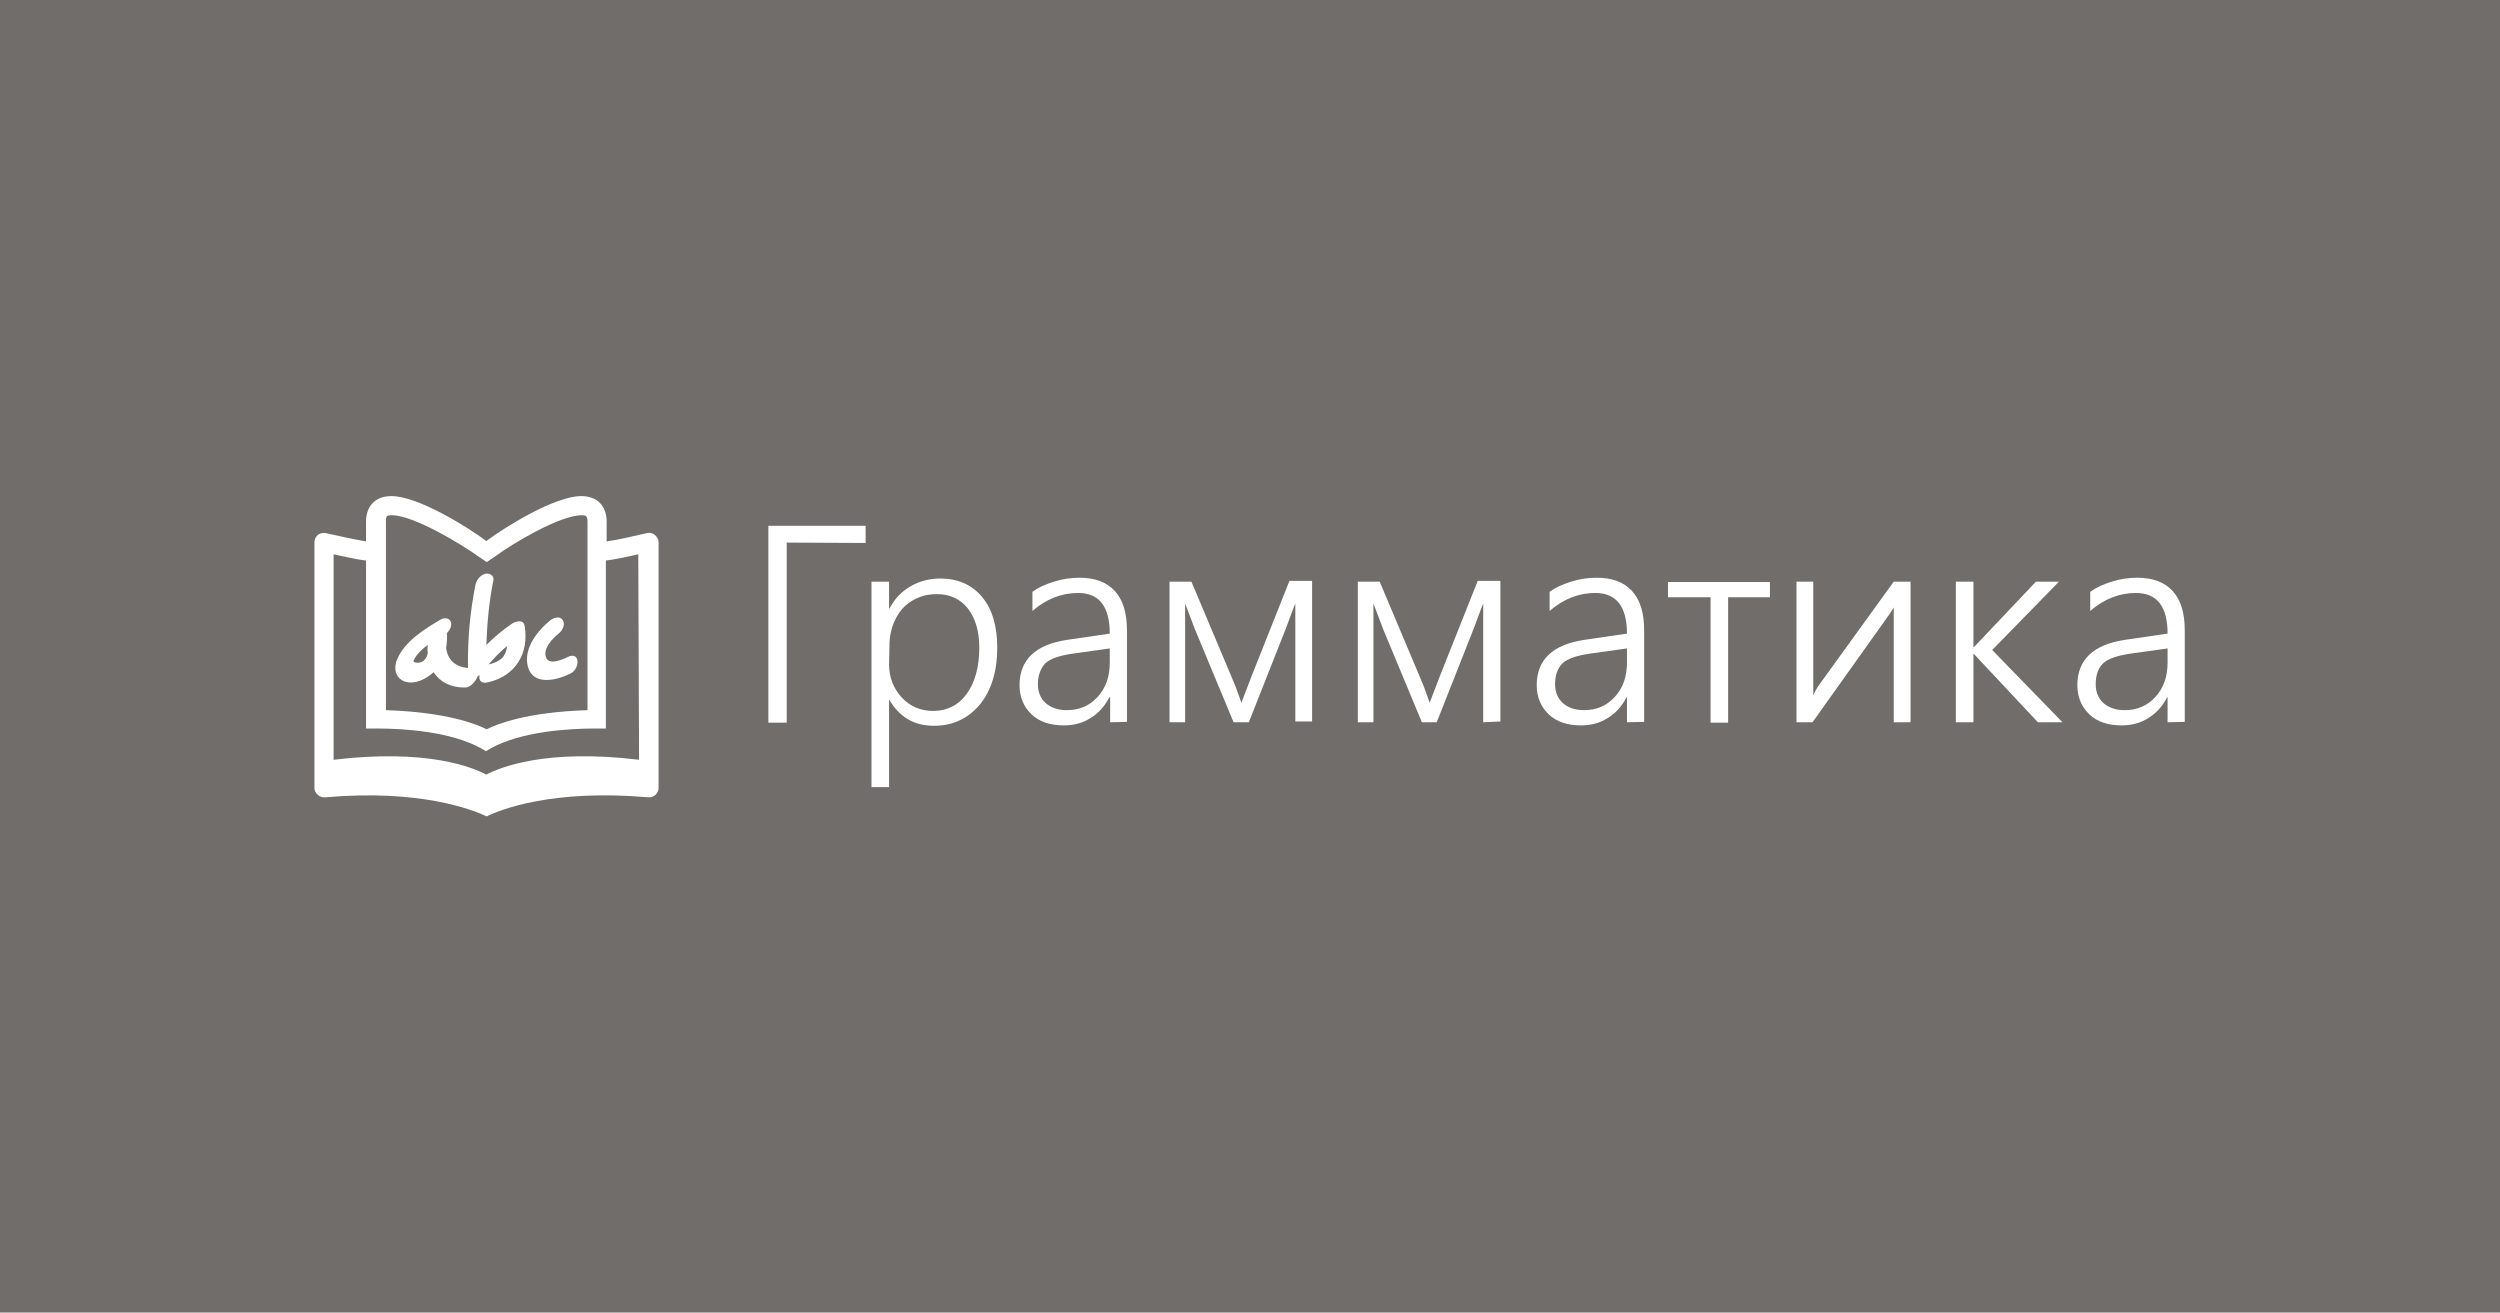
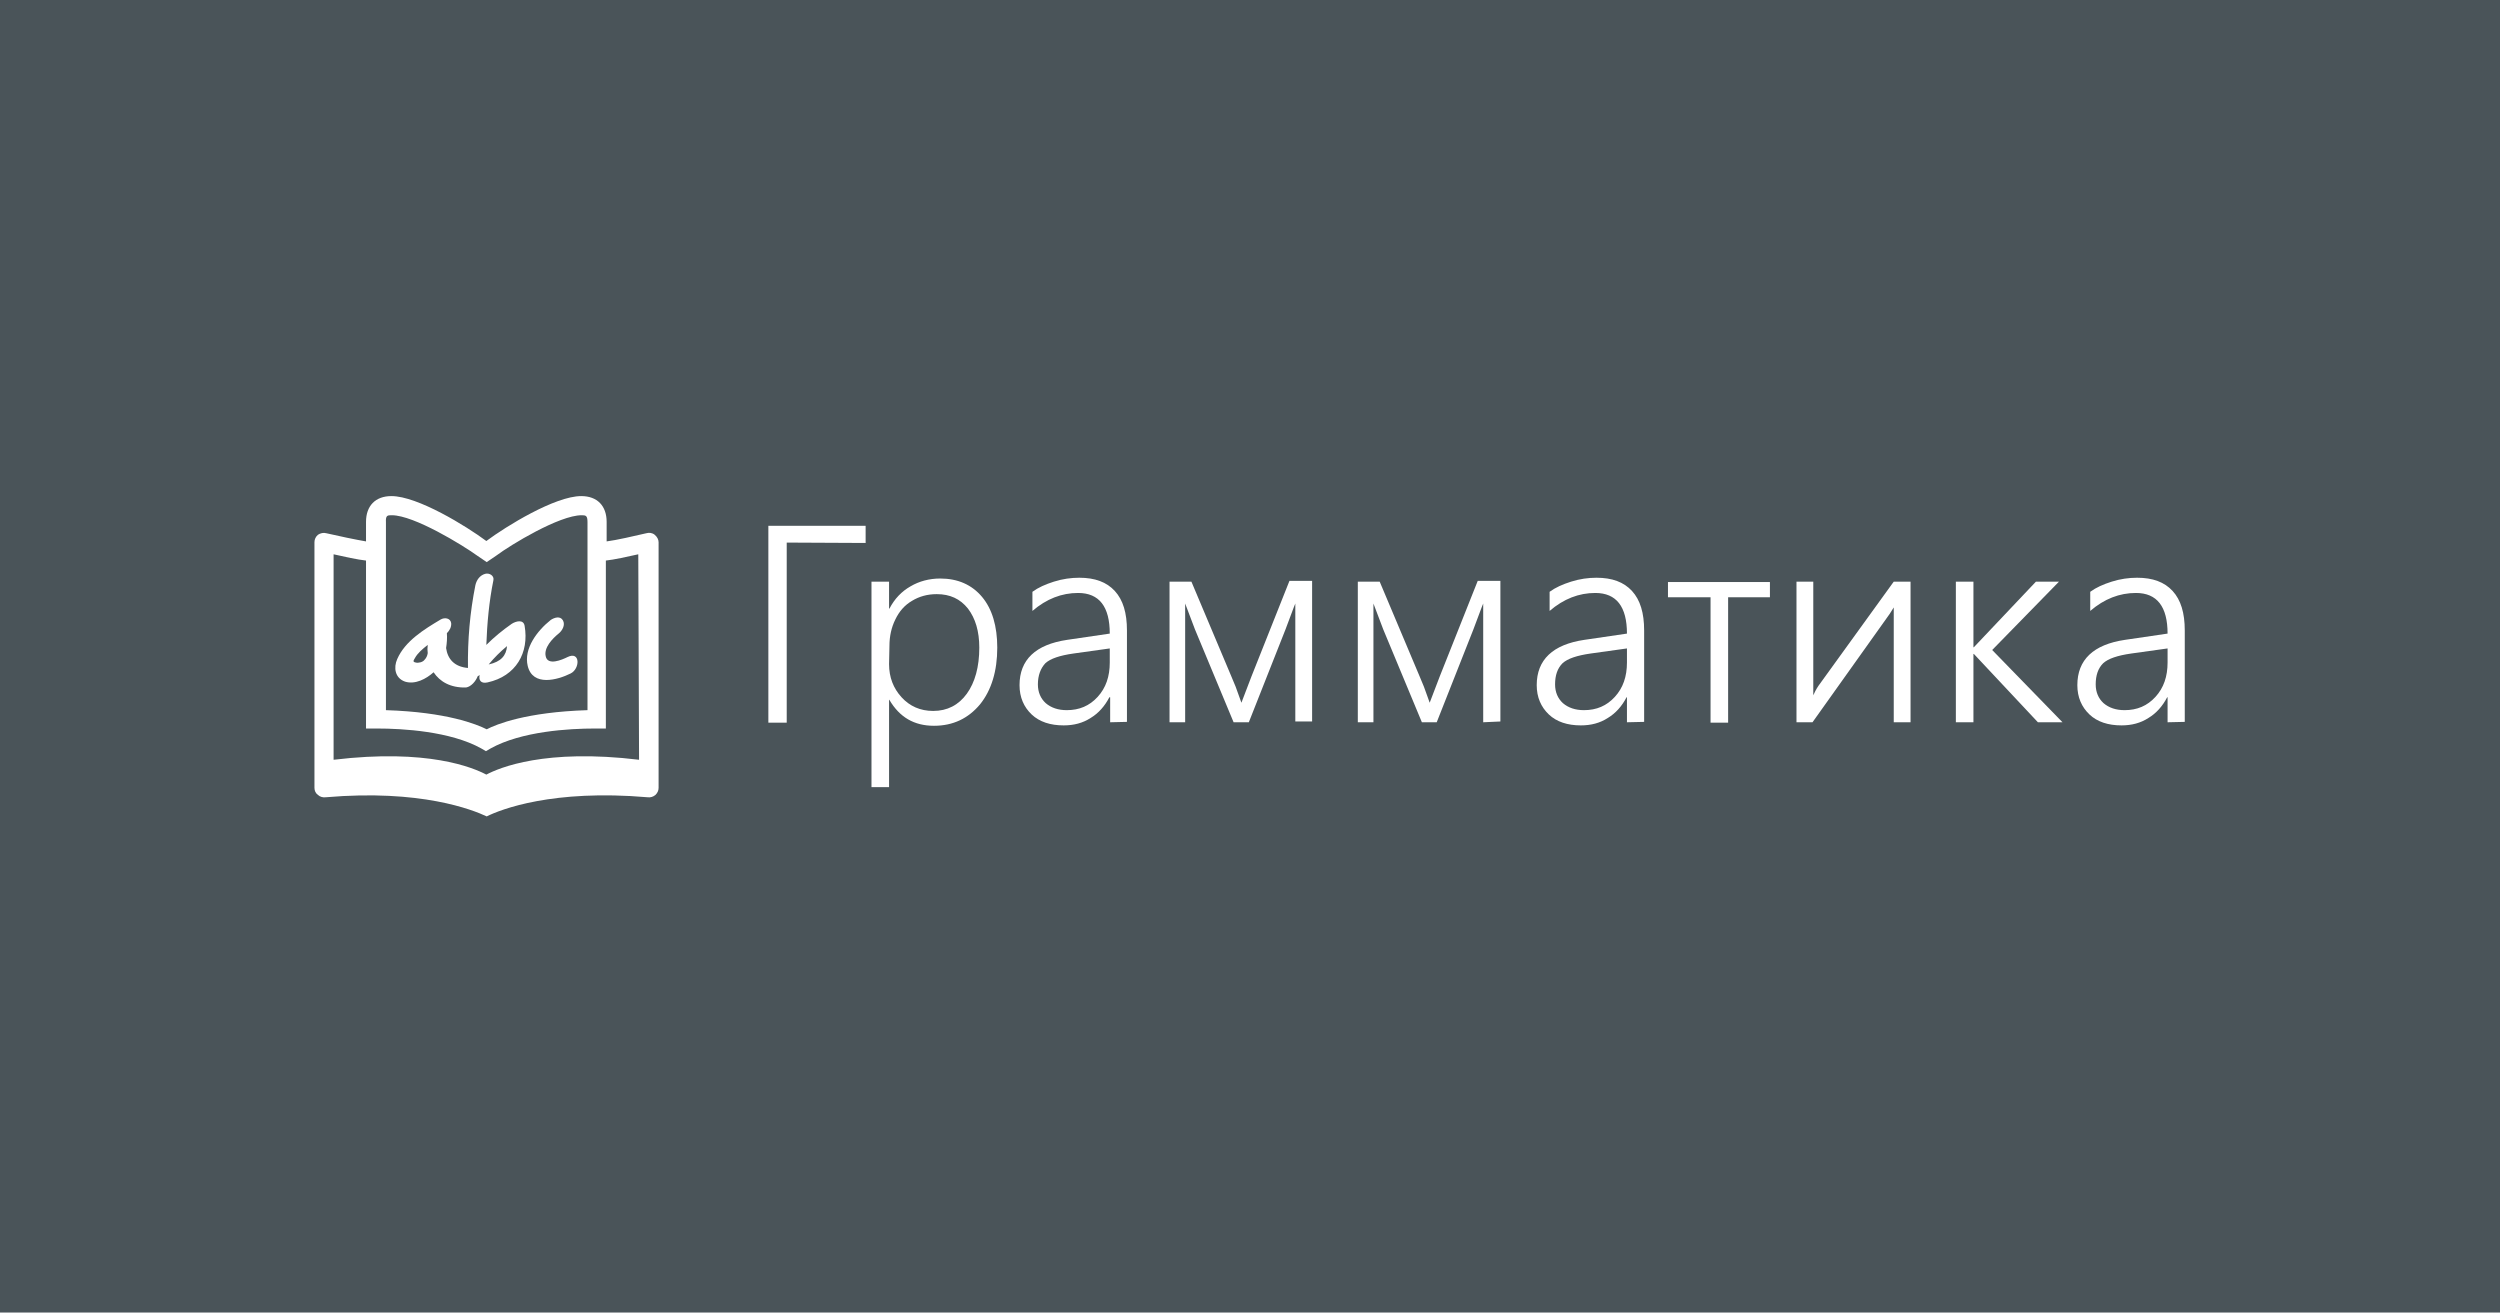
<svg xmlns="http://www.w3.org/2000/svg" version="1.1" x="0px" y="0px" width="640px" height="336px" viewBox="0 0 640 336" enable-background="new 0 0 640 336">
-   <rect fill="#706D6A" width="640" height="336" />
+   <rect fill="#4A5459" width="640" height="336" />
  <g>
    <path fill="#FFFFFF" d="M201.4,138.9v46.1h-4.7v-50.4h24.9v4.4L201.4,138.9L201.4,138.9z" />
    <path fill="#FFFFFF" d="M227.6,179.1v22.4h-4.5v-52.6h4.5v6.9h0.1c1.3-2.5,3.1-4.4,5.4-5.7c2.2-1.3,4.8-2,7.6-2c4.5,0,8.1,1.6,10.7,4.7c2.6,3.1,3.9,7.5,3.9,13c0,6-1.5,10.9-4.4,14.5c-3,3.6-6.9,5.5-11.8,5.5c-5.1,0-8.8-2.2-11.4-6.6L227.6,179.1L227.6,179.1z M227.6,170c0,3.4,1.1,6.2,3.2,8.5c2.1,2.3,4.8,3.5,8.1,3.5c3.6,0,6.5-1.5,8.6-4.4c2.1-2.9,3.2-6.9,3.2-11.8c0-4.2-1-7.5-2.9-10c-2-2.5-4.6-3.7-8-3.7c-2.4,0-4.5,0.6-6.3,1.7c-1.9,1.1-3.3,2.7-4.3,4.8c-1,2-1.5,4.3-1.5,6.7L227.6,170L227.6,170z" />
    <path fill="#FFFFFF" d="M284.2,184.9v-6.4H284c-1.2,2.3-2.8,4.1-4.8,5.3c-2,1.3-4.3,1.9-6.9,1.9c-3.4,0-6.2-0.9-8.2-2.8s-3.1-4.4-3.1-7.5c0-6.5,4.1-10.4,12.2-11.6l10.9-1.6c0-6.9-2.7-10.4-8.1-10.4c-4.2,0-8.1,1.5-11.7,4.6v-4.9c1.5-1.1,3.3-1.9,5.5-2.6c2.2-0.7,4.4-1,6.5-1c4,0,7,1.1,9.1,3.4c2.1,2.3,3.1,5.6,3.1,10.1v23.4L284.2,184.9L284.2,184.9z M265.7,175.2c0,2,0.7,3.6,2,4.8c1.4,1.2,3.2,1.8,5.4,1.8c3.2,0,5.8-1.1,7.9-3.4s3.1-5.2,3.1-8.8v-3.6l-9.3,1.3c-3.5,0.5-5.9,1.3-7.2,2.5C266.4,171.1,265.7,172.9,265.7,175.2z" />
    <path fill="#FFFFFF" d="M331.6,184.9v-30.4l-0.4,1l-2.1,5.6l-9.4,23.8h-3.9l-9.9-23.8l-2.5-6.6v30.4h-4v-36h5.6l10.2,24.2c0.8,1.8,1.5,3.6,2.1,5.4l0.5,1.4l2.6-6.8l9.7-24.4h5.8v36H331.6z" />
    <path fill="#FFFFFF" d="M379.7,184.9v-30.4l-0.4,1l-2.1,5.6l-9.4,23.8H364l-9.9-23.8l-2.5-6.6v30.4h-4v-36h5.6l10.2,24.2c0.8,1.8,1.5,3.6,2.1,5.4l0.5,1.4l2.6-6.8l9.7-24.4h5.8v36L379.7,184.9L379.7,184.9z" />
    <path fill="#FFFFFF" d="M416.5,184.9v-6.4h-0.1c-1.2,2.3-2.8,4.1-4.8,5.3c-2,1.3-4.3,1.9-6.9,1.9c-3.4,0-6.2-0.9-8.2-2.8c-2-1.9-3.1-4.4-3.1-7.5c0-6.5,4.1-10.4,12.2-11.6l10.9-1.6c0-6.9-2.7-10.4-8.1-10.4c-4.2,0-8.1,1.5-11.7,4.6v-4.9c1.5-1.1,3.3-1.9,5.5-2.6c2.2-0.7,4.4-1,6.5-1c4,0,7,1.1,9.1,3.4c2.1,2.3,3.1,5.6,3.1,10.1v23.4L416.5,184.9L416.5,184.9z M398.1,175.2c0,2,0.7,3.6,2,4.8c1.4,1.2,3.2,1.8,5.4,1.8c3.2,0,5.8-1.1,7.9-3.4c2.1-2.3,3.1-5.2,3.1-8.8v-3.6l-9.3,1.3c-3.5,0.5-5.9,1.3-7.2,2.5C398.7,171.1,398.1,172.9,398.1,175.2z" />
    <path fill="#FFFFFF" d="M442.4,152.9v32.1h-4.5v-32.1H427v-3.9h26.1v3.9H442.4z" />
    <path fill="#FFFFFF" d="M484.8,184.9v-29.4l-1,1.6L464,184.9h-4.1v-36h4.3V178c0.3-0.7,0.7-1.5,1.3-2.4l19.3-26.7h4.3v36L484.8,184.9L484.8,184.9z" />
    <path fill="#FFFFFF" d="M521.7,184.9l-16.4-17.5h-0.1v17.5h-4.5v-36h4.5v16.8h0.1l15.9-16.8h5.9L510,166.4l18,18.5H521.7z" />
    <path fill="#FFFFFF" d="M554.9,184.9v-6.4h-0.1c-1.2,2.3-2.8,4.1-4.8,5.3c-2,1.3-4.3,1.9-6.9,1.9c-3.4,0-6.2-0.9-8.2-2.8s-3.1-4.4-3.1-7.5c0-6.5,4.1-10.4,12.2-11.6l10.9-1.6c0-6.9-2.7-10.4-8.1-10.4c-4.2,0-8.1,1.5-11.7,4.6v-4.9c1.5-1.1,3.3-1.9,5.5-2.6c2.2-0.7,4.4-1,6.5-1c4,0,7,1.1,9.1,3.4s3.1,5.6,3.1,10.1v23.4L554.9,184.9L554.9,184.9z M536.5,175.2c0,2,0.7,3.6,2,4.8c1.4,1.2,3.2,1.8,5.4,1.8c3.2,0,5.8-1.1,7.9-3.4c2.1-2.3,3.1-5.2,3.1-8.8v-3.6l-9.3,1.3c-3.5,0.5-5.9,1.3-7.2,2.5C537.1,171.1,536.5,172.9,536.5,175.2z" />
  </g>
  <g>
    <g>
      <path fill="#FFFFFF" d="M122.3,173.1c0.2-0.1,0.4-0.2,0.5-0.3c-0.3,1.2,0.2,2.3,2,1.9c7.3-1.6,10.7-7.6,9.5-14.5c-0.3-1.7-2.2-1.2-3.3-0.5c-2.3,1.6-4.5,3.4-6.5,5.4c0.2-5.5,0.7-11.1,1.8-16.5c0.3-1.2-1-2-2.1-1.7c-1.4,0.4-2.2,1.6-2.5,2.9c-1.4,7-2,14-1.9,21.2c-3.5-0.3-5.2-2.3-5.6-5.1c0.2-1.3,0.3-2.6,0.2-3.8c0.7-0.7,1.2-1.6,1.1-2.6c-0.2-1.3-1.7-1.5-2.7-0.9c-4.2,2.5-9.1,5.5-11.1,10.1c-1,2.2-0.6,4.9,2,5.8c2.6,0.8,5.4-0.7,7.3-2.4c1.6,2.4,4.3,4,8.3,3.9C120.6,175.8,121.8,174.4,122.3,173.1z M129.8,165.4c-0.2,2.4-1.5,4-4.7,4.7l0,0C126.5,168.4,128.1,166.8,129.8,165.4z M108.6,169c-0.4,0.5-1.5,0.8-2.2,0.6c-0.5-0.1-0.4-0.2-0.6-0.4c0.1,0.1,0-0.1,0.4-0.7c0.7-1.3,2-2.4,3.3-3.4c-0.1,0.7-0.1,1.4,0,2.1C109.4,167.9,109.1,168.5,108.6,169z" />
      <path fill="#FFFFFF" d="M146.1,172.4c2.4-1.2,2.5-5.8-0.8-4.2c-1.4,0.7-5.1,2.3-5.6-0.2c-0.5-2.2,1.7-4.5,3.3-5.8c0.9-0.7,1.8-2.2,1.1-3.4c-0.7-1.2-2.2-0.7-3.1-0.1c-3.4,2.7-7,7.3-5.9,11.8C136.4,175.8,142.7,174.1,146.1,172.4z" />
      <path fill="#FFFFFF" d="M167.6,136.9c-0.6-0.5-1.4-0.6-2.1-0.4c-3,0.7-7.8,1.8-10.2,2.1v-5c0-4.1-2.4-6.6-6.5-6.6c-6.7,0-19.2,7.7-24.3,11.5c-5.1-3.8-17.6-11.5-24.3-11.5c-4.1,0-6.5,2.5-6.5,6.6v5c-2.4-0.4-7.2-1.4-10.2-2.1c-0.7-0.2-1.5,0-2.1,0.4c-0.6,0.5-0.9,1.2-0.9,1.9v62.9c0,0.7,0.3,1.4,0.9,1.8c0.5,0.5,1.3,0.7,2,0.6c24.3-2.1,37.6,3.2,41.2,4.9c3.6-1.8,16.9-7,41.2-4.9c0.7,0.1,1.4-0.1,2-0.6c0.5-0.5,0.8-1.1,0.8-1.8v-62.9C168.6,138.1,168.2,137.4,167.6,136.9z M100.3,131.9c5.7,0,18.2,7.7,21.8,10.3l2.5,1.7l2.5-1.7c3.6-2.7,16.1-10.3,21.8-10.3c1.1,0,1.5,0.1,1.5,1.8h0v48.1c-15.7,0.5-23.3,3.6-25.8,4.9c-2.6-1.3-10.2-4.4-25.8-4.9v-48.1l0,0C98.7,131.9,99.2,131.9,100.3,131.9z M163.6,194.5c-24-2.9-35.7,2-39.1,3.8c-3.4-1.8-15-6.7-39.1-3.8v-52.6c2.6,0.6,6.3,1.4,8.3,1.6v43h2.8c6.6,0,18.8,0.7,26.7,5.1l1.2,0.7l1.2-0.7c7.9-4.4,20.1-5.1,26.7-5.1h2.8v-43c2-0.2,5.6-1,8.3-1.6L163.6,194.5L163.6,194.5z" />
    </g>
  </g>
</svg>
